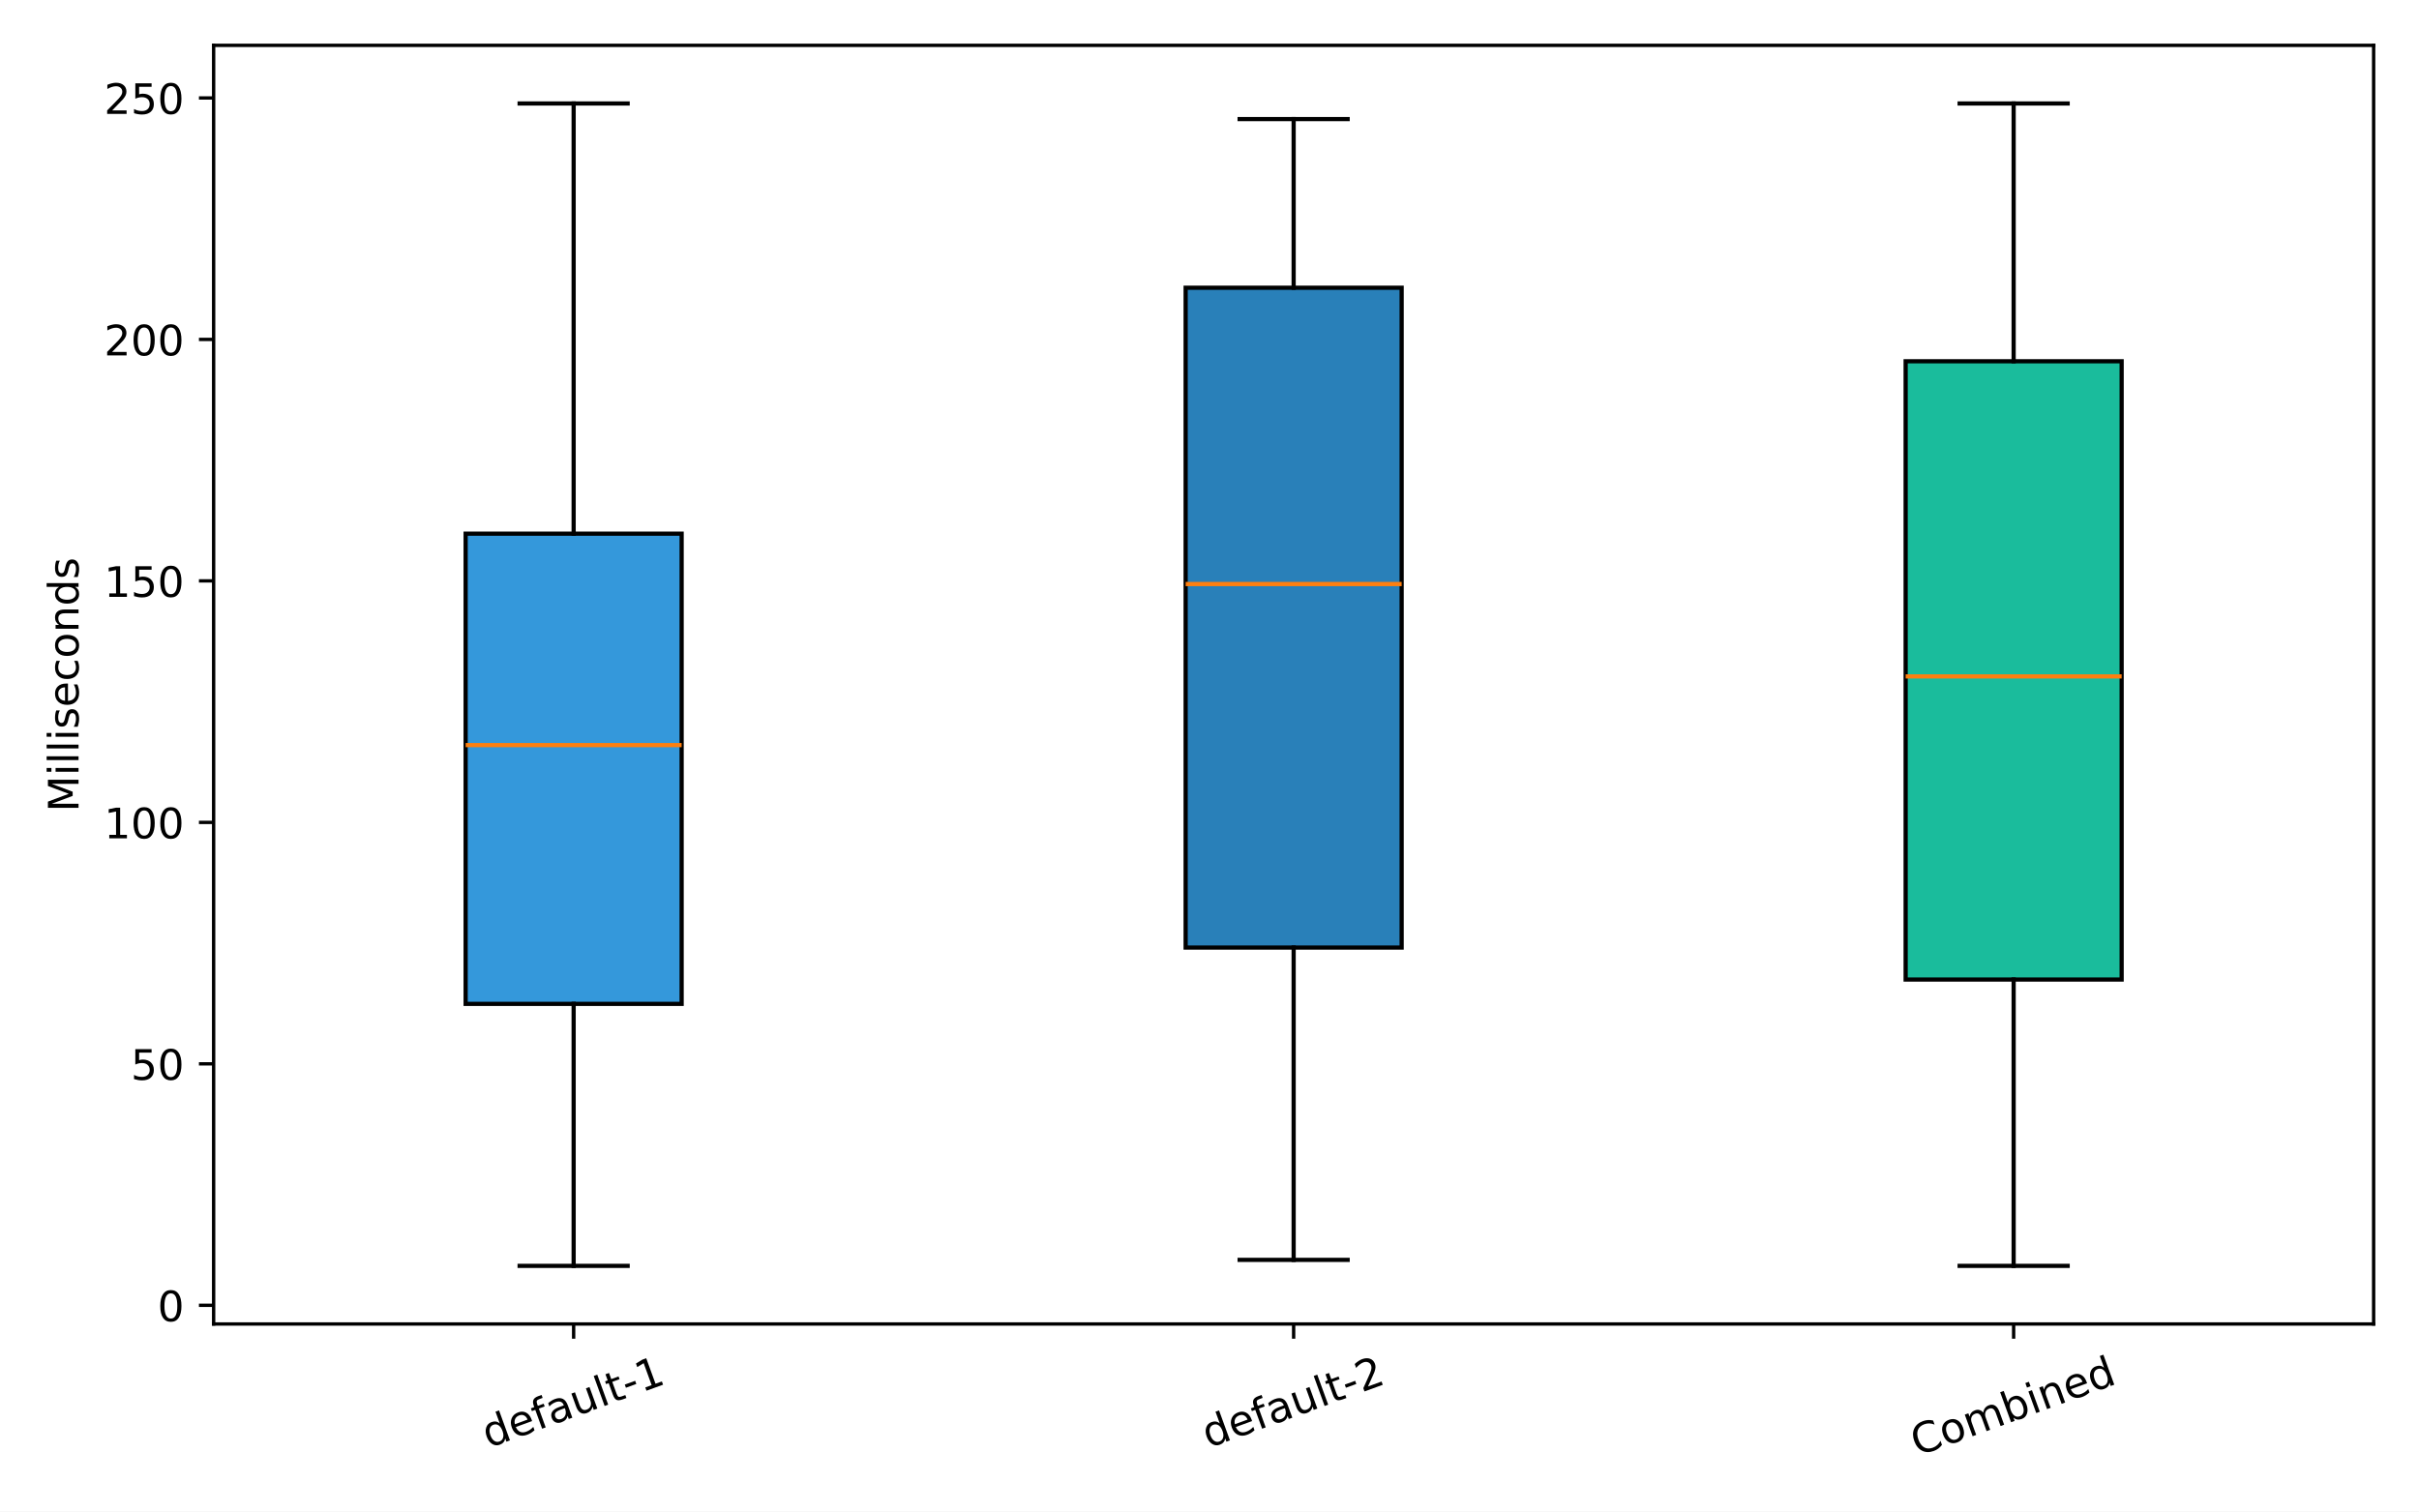
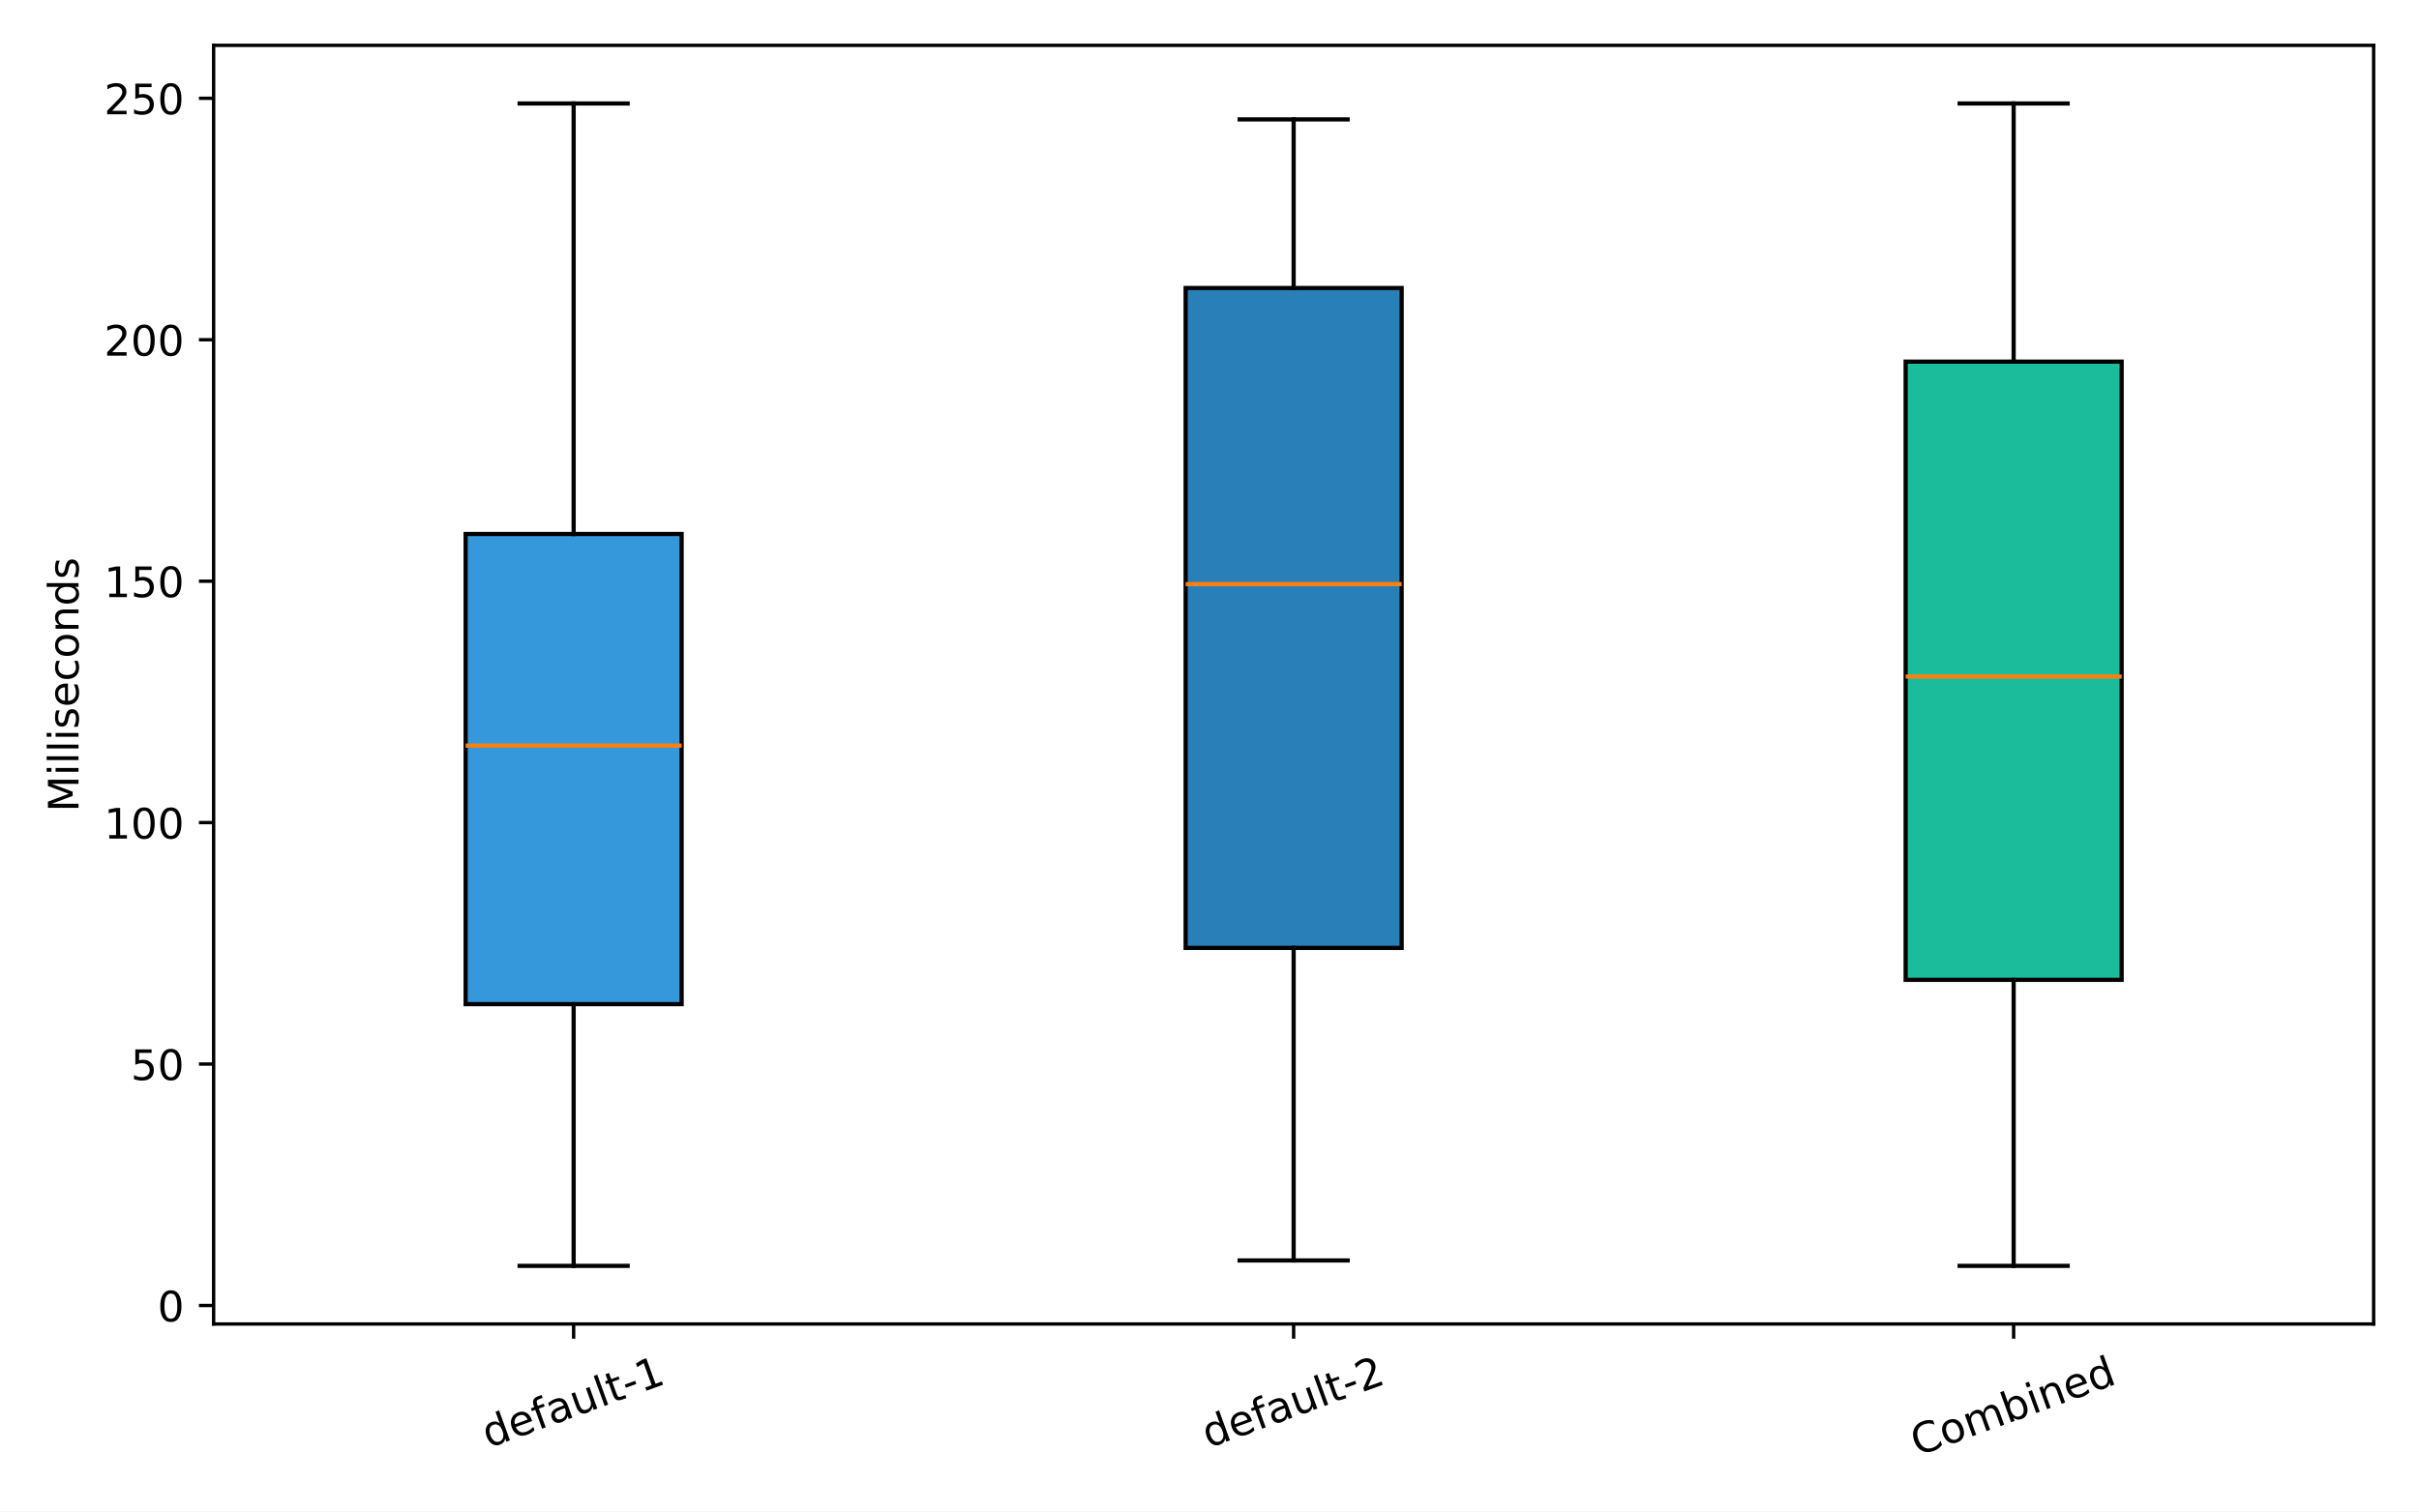
<svg xmlns="http://www.w3.org/2000/svg" xmlns:xlink="http://www.w3.org/1999/xlink" width="576pt" height="360pt" viewBox="0 0 576 360" version="1.1">
  <defs>
    <style type="text/css">*{stroke-linejoin: round; stroke-linecap: butt}</style>
  </defs>
  <g id="figure_1">
    <g id="patch_1">
      <path d="M 0 360  L 576 360  L 576 0  L 0 0  z " style="fill: #ffffff" />
    </g>
    <g id="axes_1">
      <g id="patch_2">
        <path d="M 50.87 315.336  L 565.2 315.336  L 565.2 10.8  L 50.87 10.8  z " style="fill: #ffffff" />
      </g>
      <g id="matplotlib.axis_1">
        <g id="xtick_1">
          <g id="line2d_1">
            <defs>
-               <path id="m67dbf52e28" d="M 0 0  L 0 3.5  " style="stroke: #000000; stroke-width: 0.8" />
+               <path id="md401c850b9" d="M 0 0  L 0 3.5  " style="stroke: #000000; stroke-width: 0.8" />
            </defs>
            <g>
-               <use xlink:href="#m67dbf52e28" x="136.592" y="315.336" style="stroke: #000000; stroke-width: 0.8" />
+               <use xlink:href="#md401c850b9" x="136.592" y="315.336" style="stroke: #000000; stroke-width: 0.8" />
            </g>
          </g>
          <g id="text_1">
            <g transform="translate(116.3189 344.9207) rotate(-20) scale(0.1 -0.1)">
              <defs>
                <path id="DejaVuSans-64" d="M 2906 2969  L 2906 4863  L 3481 4863  L 3481 0  L 2906 0  L 2906 525  Q 2725 213 2448 61  Q 2172 -91 1784 -91  Q 1150 -91 751 415  Q 353 922 353 1747  Q 353 2572 751 3078  Q 1150 3584 1784 3584  Q 2172 3584 2448 3432  Q 2725 3281 2906 2969  z M 947 1747  Q 947 1113 1208 752  Q 1469 391 1925 391  Q 2381 391 2643 752  Q 2906 1113 2906 1747  Q 2906 2381 2643 2742  Q 2381 3103 1925 3103  Q 1469 3103 1208 2742  Q 947 2381 947 1747  z " transform="scale(0.015625)" />
                <path id="DejaVuSans-65" d="M 3597 1894  L 3597 1613  L 953 1613  Q 991 1019 1311 708  Q 1631 397 2203 397  Q 2534 397 2845 478  Q 3156 559 3463 722  L 3463 178  Q 3153 47 2828 -22  Q 2503 -91 2169 -91  Q 1331 -91 842 396  Q 353 884 353 1716  Q 353 2575 817 3079  Q 1281 3584 2069 3584  Q 2775 3584 3186 3129  Q 3597 2675 3597 1894  z M 3022 2063  Q 3016 2534 2758 2815  Q 2500 3097 2075 3097  Q 1594 3097 1305 2825  Q 1016 2553 972 2059  L 3022 2063  z " transform="scale(0.015625)" />
                <path id="DejaVuSans-66" d="M 2375 4863  L 2375 4384  L 1825 4384  Q 1516 4384 1395 4259  Q 1275 4134 1275 3809  L 1275 3500  L 2222 3500  L 2222 3053  L 1275 3053  L 1275 0  L 697 0  L 697 3053  L 147 3053  L 147 3500  L 697 3500  L 697 3744  Q 697 4328 969 4595  Q 1241 4863 1831 4863  L 2375 4863  z " transform="scale(0.015625)" />
                <path id="DejaVuSans-61" d="M 2194 1759  Q 1497 1759 1228 1600  Q 959 1441 959 1056  Q 959 750 1161 570  Q 1363 391 1709 391  Q 2188 391 2477 730  Q 2766 1069 2766 1631  L 2766 1759  L 2194 1759  z M 3341 1997  L 3341 0  L 2766 0  L 2766 531  Q 2569 213 2275 61  Q 1981 -91 1556 -91  Q 1019 -91 701 211  Q 384 513 384 1019  Q 384 1609 779 1909  Q 1175 2209 1959 2209  L 2766 2209  L 2766 2266  Q 2766 2663 2505 2880  Q 2244 3097 1772 3097  Q 1472 3097 1187 3025  Q 903 2953 641 2809  L 641 3341  Q 956 3463 1253 3523  Q 1550 3584 1831 3584  Q 2591 3584 2966 3190  Q 3341 2797 3341 1997  z " transform="scale(0.015625)" />
                <path id="DejaVuSans-75" d="M 544 1381  L 544 3500  L 1119 3500  L 1119 1403  Q 1119 906 1312 657  Q 1506 409 1894 409  Q 2359 409 2629 706  Q 2900 1003 2900 1516  L 2900 3500  L 3475 3500  L 3475 0  L 2900 0  L 2900 538  Q 2691 219 2414 64  Q 2138 -91 1772 -91  Q 1169 -91 856 284  Q 544 659 544 1381  z M 1991 3584  L 1991 3584  z " transform="scale(0.015625)" />
                <path id="DejaVuSans-6c" d="M 603 4863  L 1178 4863  L 1178 0  L 603 0  L 603 4863  z " transform="scale(0.015625)" />
                <path id="DejaVuSans-74" d="M 1172 4494  L 1172 3500  L 2356 3500  L 2356 3053  L 1172 3053  L 1172 1153  Q 1172 725 1289 603  Q 1406 481 1766 481  L 2356 481  L 2356 0  L 1766 0  Q 1100 0 847 248  Q 594 497 594 1153  L 594 3053  L 172 3053  L 172 3500  L 594 3500  L 594 4494  L 1172 4494  z " transform="scale(0.015625)" />
                <path id="DejaVuSans-2d" d="M 313 2009  L 1997 2009  L 1997 1497  L 313 1497  L 313 2009  z " transform="scale(0.015625)" />
                <path id="DejaVuSans-31" d="M 794 531  L 1825 531  L 1825 4091  L 703 3866  L 703 4441  L 1819 4666  L 2450 4666  L 2450 531  L 3481 531  L 3481 0  L 794 0  L 794 531  z " transform="scale(0.015625)" />
              </defs>
              <use xlink:href="#DejaVuSans-64" />
              <use xlink:href="#DejaVuSans-65" x="63.477" />
              <use xlink:href="#DejaVuSans-66" x="125" />
              <use xlink:href="#DejaVuSans-61" x="160.205" />
              <use xlink:href="#DejaVuSans-75" x="221.484" />
              <use xlink:href="#DejaVuSans-6c" x="284.863" />
              <use xlink:href="#DejaVuSans-74" x="312.646" />
              <use xlink:href="#DejaVuSans-2d" x="351.855" />
              <use xlink:href="#DejaVuSans-31" x="387.939" />
            </g>
          </g>
        </g>
        <g id="xtick_2">
          <g id="line2d_2">
            <g>
-               <use xlink:href="#m67dbf52e28" x="308.035" y="315.336" style="stroke: #000000; stroke-width: 0.8" />
+               <use xlink:href="#md401c850b9" x="308.035" y="315.336" style="stroke: #000000; stroke-width: 0.8" />
            </g>
          </g>
          <g id="text_2">
            <g transform="translate(287.7623 344.9207) rotate(-20) scale(0.1 -0.1)">
              <defs>
                <path id="DejaVuSans-32" d="M 1228 531  L 3431 531  L 3431 0  L 469 0  L 469 531  Q 828 903 1448 1529  Q 2069 2156 2228 2338  Q 2531 2678 2651 2914  Q 2772 3150 2772 3378  Q 2772 3750 2511 3984  Q 2250 4219 1831 4219  Q 1534 4219 1204 4116  Q 875 4013 500 3803  L 500 4441  Q 881 4594 1212 4672  Q 1544 4750 1819 4750  Q 2544 4750 2975 4387  Q 3406 4025 3406 3419  Q 3406 3131 3298 2873  Q 3191 2616 2906 2266  Q 2828 2175 2409 1742  Q 1991 1309 1228 531  z " transform="scale(0.015625)" />
              </defs>
              <use xlink:href="#DejaVuSans-64" />
              <use xlink:href="#DejaVuSans-65" x="63.477" />
              <use xlink:href="#DejaVuSans-66" x="125" />
              <use xlink:href="#DejaVuSans-61" x="160.205" />
              <use xlink:href="#DejaVuSans-75" x="221.484" />
              <use xlink:href="#DejaVuSans-6c" x="284.863" />
              <use xlink:href="#DejaVuSans-74" x="312.646" />
              <use xlink:href="#DejaVuSans-2d" x="351.855" />
              <use xlink:href="#DejaVuSans-32" x="387.939" />
            </g>
          </g>
        </g>
        <g id="xtick_3">
          <g id="line2d_3">
            <g>
-               <use xlink:href="#m67dbf52e28" x="479.478" y="315.336" style="stroke: #000000; stroke-width: 0.8" />
+               <use xlink:href="#md401c850b9" x="479.478" y="315.336" style="stroke: #000000; stroke-width: 0.8" />
            </g>
          </g>
          <g id="text_3">
            <g transform="translate(456.5502 346.8537) rotate(-20) scale(0.1 -0.1)">
              <defs>
                <path id="DejaVuSans-43" d="M 4122 4306  L 4122 3641  Q 3803 3938 3442 4084  Q 3081 4231 2675 4231  Q 1875 4231 1450 3742  Q 1025 3253 1025 2328  Q 1025 1406 1450 917  Q 1875 428 2675 428  Q 3081 428 3442 575  Q 3803 722 4122 1019  L 4122 359  Q 3791 134 3420 21  Q 3050 -91 2638 -91  Q 1578 -91 968 557  Q 359 1206 359 2328  Q 359 3453 968 4101  Q 1578 4750 2638 4750  Q 3056 4750 3426 4639  Q 3797 4528 4122 4306  z " transform="scale(0.015625)" />
                <path id="DejaVuSans-6f" d="M 1959 3097  Q 1497 3097 1228 2736  Q 959 2375 959 1747  Q 959 1119 1226 758  Q 1494 397 1959 397  Q 2419 397 2687 759  Q 2956 1122 2956 1747  Q 2956 2369 2687 2733  Q 2419 3097 1959 3097  z M 1959 3584  Q 2709 3584 3137 3096  Q 3566 2609 3566 1747  Q 3566 888 3137 398  Q 2709 -91 1959 -91  Q 1206 -91 779 398  Q 353 888 353 1747  Q 353 2609 779 3096  Q 1206 3584 1959 3584  z " transform="scale(0.015625)" />
                <path id="DejaVuSans-6d" d="M 3328 2828  Q 3544 3216 3844 3400  Q 4144 3584 4550 3584  Q 5097 3584 5394 3201  Q 5691 2819 5691 2113  L 5691 0  L 5113 0  L 5113 2094  Q 5113 2597 4934 2840  Q 4756 3084 4391 3084  Q 3944 3084 3684 2787  Q 3425 2491 3425 1978  L 3425 0  L 2847 0  L 2847 2094  Q 2847 2600 2669 2842  Q 2491 3084 2119 3084  Q 1678 3084 1418 2786  Q 1159 2488 1159 1978  L 1159 0  L 581 0  L 581 3500  L 1159 3500  L 1159 2956  Q 1356 3278 1631 3431  Q 1906 3584 2284 3584  Q 2666 3584 2933 3390  Q 3200 3197 3328 2828  z " transform="scale(0.015625)" />
                <path id="DejaVuSans-62" d="M 3116 1747  Q 3116 2381 2855 2742  Q 2594 3103 2138 3103  Q 1681 3103 1420 2742  Q 1159 2381 1159 1747  Q 1159 1113 1420 752  Q 1681 391 2138 391  Q 2594 391 2855 752  Q 3116 1113 3116 1747  z M 1159 2969  Q 1341 3281 1617 3432  Q 1894 3584 2278 3584  Q 2916 3584 3314 3078  Q 3713 2572 3713 1747  Q 3713 922 3314 415  Q 2916 -91 2278 -91  Q 1894 -91 1617 61  Q 1341 213 1159 525  L 1159 0  L 581 0  L 581 4863  L 1159 4863  L 1159 2969  z " transform="scale(0.015625)" />
                <path id="DejaVuSans-69" d="M 603 3500  L 1178 3500  L 1178 0  L 603 0  L 603 3500  z M 603 4863  L 1178 4863  L 1178 4134  L 603 4134  L 603 4863  z " transform="scale(0.015625)" />
                <path id="DejaVuSans-6e" d="M 3513 2113  L 3513 0  L 2938 0  L 2938 2094  Q 2938 2591 2744 2837  Q 2550 3084 2163 3084  Q 1697 3084 1428 2787  Q 1159 2491 1159 1978  L 1159 0  L 581 0  L 581 3500  L 1159 3500  L 1159 2956  Q 1366 3272 1645 3428  Q 1925 3584 2291 3584  Q 2894 3584 3203 3211  Q 3513 2838 3513 2113  z " transform="scale(0.015625)" />
              </defs>
              <use xlink:href="#DejaVuSans-43" />
              <use xlink:href="#DejaVuSans-6f" x="69.824" />
              <use xlink:href="#DejaVuSans-6d" x="131.006" />
              <use xlink:href="#DejaVuSans-62" x="228.418" />
              <use xlink:href="#DejaVuSans-69" x="291.895" />
              <use xlink:href="#DejaVuSans-6e" x="319.678" />
              <use xlink:href="#DejaVuSans-65" x="383.057" />
              <use xlink:href="#DejaVuSans-64" x="444.58" />
            </g>
          </g>
        </g>
      </g>
      <g id="matplotlib.axis_2">
        <g id="ytick_1">
          <g id="line2d_4">
            <defs>
-               <path id="mb8783604c0" d="M 0 0  L -3.5 0  " style="stroke: #000000; stroke-width: 0.8" />
+               <path id="m3ad3f048ed" d="M 0 0  L -3.5 0  " style="stroke: #000000; stroke-width: 0.8" />
            </defs>
            <g>
-               <use xlink:href="#mb8783604c0" x="50.87" y="310.883" style="stroke: #000000; stroke-width: 0.8" />
+               <use xlink:href="#m3ad3f048ed" x="50.87" y="310.927" style="stroke: #000000; stroke-width: 0.8" />
            </g>
          </g>
          <g id="text_4">
-             <g transform="translate(37.5075 314.6824) scale(0.1 -0.1)">
+             <g transform="translate(37.5075 314.7264) scale(0.1 -0.1)">
              <defs>
                <path id="DejaVuSans-30" d="M 2034 4250  Q 1547 4250 1301 3770  Q 1056 3291 1056 2328  Q 1056 1369 1301 889  Q 1547 409 2034 409  Q 2525 409 2770 889  Q 3016 1369 3016 2328  Q 3016 3291 2770 3770  Q 2525 4250 2034 4250  z M 2034 4750  Q 2819 4750 3233 4129  Q 3647 3509 3647 2328  Q 3647 1150 3233 529  Q 2819 -91 2034 -91  Q 1250 -91 836 529  Q 422 1150 422 2328  Q 422 3509 836 4129  Q 1250 4750 2034 4750  z " transform="scale(0.015625)" />
              </defs>
              <use xlink:href="#DejaVuSans-30" />
            </g>
          </g>
        </g>
        <g id="ytick_2">
          <g id="line2d_5">
            <g>
-               <use xlink:href="#mb8783604c0" x="50.87" y="253.373" style="stroke: #000000; stroke-width: 0.8" />
+               <use xlink:href="#m3ad3f048ed" x="50.87" y="253.424" style="stroke: #000000; stroke-width: 0.8" />
            </g>
          </g>
          <g id="text_5">
-             <g transform="translate(31.145 257.1726) scale(0.1 -0.1)">
+             <g transform="translate(31.145 257.2232) scale(0.1 -0.1)">
              <defs>
                <path id="DejaVuSans-35" d="M 691 4666  L 3169 4666  L 3169 4134  L 1269 4134  L 1269 2991  Q 1406 3038 1543 3061  Q 1681 3084 1819 3084  Q 2600 3084 3056 2656  Q 3513 2228 3513 1497  Q 3513 744 3044 326  Q 2575 -91 1722 -91  Q 1428 -91 1123 -41  Q 819 9 494 109  L 494 744  Q 775 591 1075 516  Q 1375 441 1709 441  Q 2250 441 2565 725  Q 2881 1009 2881 1497  Q 2881 1984 2565 2268  Q 2250 2553 1709 2553  Q 1456 2553 1204 2497  Q 953 2441 691 2322  L 691 4666  z " transform="scale(0.015625)" />
              </defs>
              <use xlink:href="#DejaVuSans-35" />
              <use xlink:href="#DejaVuSans-30" x="63.623" />
            </g>
          </g>
        </g>
        <g id="ytick_3">
          <g id="line2d_6">
            <g>
-               <use xlink:href="#mb8783604c0" x="50.87" y="195.864" style="stroke: #000000; stroke-width: 0.8" />
+               <use xlink:href="#m3ad3f048ed" x="50.87" y="195.921" style="stroke: #000000; stroke-width: 0.8" />
            </g>
          </g>
          <g id="text_6">
-             <g transform="translate(24.7825 199.6628) scale(0.1 -0.1)">
+             <g transform="translate(24.7825 199.7201) scale(0.1 -0.1)">
              <use xlink:href="#DejaVuSans-31" />
              <use xlink:href="#DejaVuSans-30" x="63.623" />
              <use xlink:href="#DejaVuSans-30" x="127.246" />
            </g>
          </g>
        </g>
        <g id="ytick_4">
          <g id="line2d_7">
            <g>
-               <use xlink:href="#mb8783604c0" x="50.87" y="138.354" style="stroke: #000000; stroke-width: 0.8" />
+               <use xlink:href="#m3ad3f048ed" x="50.87" y="138.418" style="stroke: #000000; stroke-width: 0.8" />
            </g>
          </g>
          <g id="text_7">
-             <g transform="translate(24.7825 142.153) scale(0.1 -0.1)">
+             <g transform="translate(24.7825 142.2169) scale(0.1 -0.1)">
              <use xlink:href="#DejaVuSans-31" />
              <use xlink:href="#DejaVuSans-35" x="63.623" />
              <use xlink:href="#DejaVuSans-30" x="127.246" />
            </g>
          </g>
        </g>
        <g id="ytick_5">
          <g id="line2d_8">
            <g>
-               <use xlink:href="#mb8783604c0" x="50.87" y="80.844" style="stroke: #000000; stroke-width: 0.8" />
+               <use xlink:href="#m3ad3f048ed" x="50.87" y="80.915" style="stroke: #000000; stroke-width: 0.8" />
            </g>
          </g>
          <g id="text_8">
-             <g transform="translate(24.7825 84.6432) scale(0.1 -0.1)">
+             <g transform="translate(24.7825 84.71375) scale(0.1 -0.1)">
              <use xlink:href="#DejaVuSans-32" />
              <use xlink:href="#DejaVuSans-30" x="63.623" />
              <use xlink:href="#DejaVuSans-30" x="127.246" />
            </g>
          </g>
        </g>
        <g id="ytick_6">
          <g id="line2d_9">
            <g>
-               <use xlink:href="#mb8783604c0" x="50.87" y="23.334" style="stroke: #000000; stroke-width: 0.8" />
+               <use xlink:href="#m3ad3f048ed" x="50.87" y="23.411" style="stroke: #000000; stroke-width: 0.8" />
            </g>
          </g>
          <g id="text_9">
-             <g transform="translate(24.7825 27.13341) scale(0.1 -0.1)">
+             <g transform="translate(24.7825 27.21059) scale(0.1 -0.1)">
              <use xlink:href="#DejaVuSans-32" />
              <use xlink:href="#DejaVuSans-35" x="63.623" />
              <use xlink:href="#DejaVuSans-30" x="127.246" />
            </g>
          </g>
        </g>
        <g id="text_10">
          <g transform="translate(18.70281 193.3759) rotate(-90) scale(0.1 -0.1)">
            <defs>
              <path id="DejaVuSans-4d" d="M 628 4666  L 1569 4666  L 2759 1491  L 3956 4666  L 4897 4666  L 4897 0  L 4281 0  L 4281 4097  L 3078 897  L 2444 897  L 1241 4097  L 1241 0  L 628 0  L 628 4666  z " transform="scale(0.015625)" />
              <path id="DejaVuSans-73" d="M 2834 3397  L 2834 2853  Q 2591 2978 2328 3040  Q 2066 3103 1784 3103  Q 1356 3103 1142 2972  Q 928 2841 928 2578  Q 928 2378 1081 2264  Q 1234 2150 1697 2047  L 1894 2003  Q 2506 1872 2764 1633  Q 3022 1394 3022 966  Q 3022 478 2636 193  Q 2250 -91 1575 -91  Q 1294 -91 989 -36  Q 684 19 347 128  L 347 722  Q 666 556 975 473  Q 1284 391 1588 391  Q 1994 391 2212 530  Q 2431 669 2431 922  Q 2431 1156 2273 1281  Q 2116 1406 1581 1522  L 1381 1569  Q 847 1681 609 1914  Q 372 2147 372 2553  Q 372 3047 722 3315  Q 1072 3584 1716 3584  Q 2034 3584 2315 3537  Q 2597 3491 2834 3397  z " transform="scale(0.015625)" />
              <path id="DejaVuSans-63" d="M 3122 3366  L 3122 2828  Q 2878 2963 2633 3030  Q 2388 3097 2138 3097  Q 1578 3097 1268 2742  Q 959 2388 959 1747  Q 959 1106 1268 751  Q 1578 397 2138 397  Q 2388 397 2633 464  Q 2878 531 3122 666  L 3122 134  Q 2881 22 2623 -34  Q 2366 -91 2075 -91  Q 1284 -91 818 406  Q 353 903 353 1747  Q 353 2603 823 3093  Q 1294 3584 2113 3584  Q 2378 3584 2631 3529  Q 2884 3475 3122 3366  z " transform="scale(0.015625)" />
            </defs>
            <use xlink:href="#DejaVuSans-4d" />
            <use xlink:href="#DejaVuSans-69" x="86.279" />
            <use xlink:href="#DejaVuSans-6c" x="114.062" />
            <use xlink:href="#DejaVuSans-6c" x="141.846" />
            <use xlink:href="#DejaVuSans-69" x="169.629" />
            <use xlink:href="#DejaVuSans-73" x="197.412" />
            <use xlink:href="#DejaVuSans-65" x="249.512" />
            <use xlink:href="#DejaVuSans-63" x="311.035" />
            <use xlink:href="#DejaVuSans-6f" x="366.016" />
            <use xlink:href="#DejaVuSans-6e" x="427.197" />
            <use xlink:href="#DejaVuSans-64" x="490.576" />
            <use xlink:href="#DejaVuSans-73" x="554.053" />
          </g>
        </g>
      </g>
      <g id="patch_3">
-         <path d="M 110.875 239.094  L 162.308 239.094  L 162.308 127.105  L 110.875 127.105  L 110.875 239.094  z " clip-path="url(#p109d66e2b1)" style="fill: #3498db; stroke: #000000; stroke-linejoin: miter" />
+         <path d="M 110.875 239.159  L 162.308 239.159  L 162.308 127.184  L 110.875 127.184  L 110.875 239.159  z " clip-path="url(#p3cf7e52943)" style="fill: #3498db; stroke: #000000; stroke-linejoin: miter" />
      </g>
      <g id="line2d_10">
-         <path d="M 136.592 239.094  L 136.592 301.494  " clip-path="url(#p109d66e2b1)" style="fill: none; stroke: #000000; stroke-linecap: square" />
+         <path d="M 136.592 239.159  L 136.592 301.494  " clip-path="url(#p3cf7e52943)" style="fill: none; stroke: #000000; stroke-linecap: square" />
      </g>
      <g id="line2d_11">
-         <path d="M 136.592 127.105  L 136.592 24.643  " clip-path="url(#p109d66e2b1)" style="fill: none; stroke: #000000; stroke-linecap: square" />
+         <path d="M 136.592 127.184  L 136.592 24.643  " clip-path="url(#p3cf7e52943)" style="fill: none; stroke: #000000; stroke-linecap: square" />
      </g>
      <g id="line2d_12">
-         <path d="M 123.733 301.494  L 149.45 301.494  " clip-path="url(#p109d66e2b1)" style="fill: none; stroke: #000000; stroke-linecap: square" />
+         <path d="M 123.733 301.494  L 149.45 301.494  " clip-path="url(#p3cf7e52943)" style="fill: none; stroke: #000000; stroke-linecap: square" />
      </g>
      <g id="line2d_13">
-         <path d="M 123.733 24.643  L 149.45 24.643  " clip-path="url(#p109d66e2b1)" style="fill: none; stroke: #000000; stroke-linecap: square" />
+         <path d="M 123.733 24.643  L 149.45 24.643  " clip-path="url(#p3cf7e52943)" style="fill: none; stroke: #000000; stroke-linecap: square" />
      </g>
      <g id="line2d_14" />
      <g id="patch_4">
-         <path d="M 282.318 225.684  L 333.752 225.684  L 333.752 68.53  L 282.318 68.53  L 282.318 225.684  z " clip-path="url(#p109d66e2b1)" style="fill: #2980b9; stroke: #000000; stroke-linejoin: miter" />
+         <path d="M 282.318 225.76  L 333.752 225.76  L 333.752 68.597  L 282.318 68.597  L 282.318 225.76  z " clip-path="url(#p3cf7e52943)" style="fill: #2980b9; stroke: #000000; stroke-linejoin: miter" />
      </g>
      <g id="line2d_15">
-         <path d="M 308.035 225.684  L 308.035 300.069  " clip-path="url(#p109d66e2b1)" style="fill: none; stroke: #000000; stroke-linecap: square" />
+         <path d="M 308.035 225.76  L 308.035 300.207  " clip-path="url(#p3cf7e52943)" style="fill: none; stroke: #000000; stroke-linecap: square" />
      </g>
      <g id="line2d_16">
-         <path d="M 308.035 68.53  L 308.035 28.356  " clip-path="url(#p109d66e2b1)" style="fill: none; stroke: #000000; stroke-linecap: square" />
+         <path d="M 308.035 68.597  L 308.035 28.437  " clip-path="url(#p3cf7e52943)" style="fill: none; stroke: #000000; stroke-linecap: square" />
      </g>
      <g id="line2d_17">
-         <path d="M 295.177 300.069  L 320.893 300.069  " clip-path="url(#p109d66e2b1)" style="fill: none; stroke: #000000; stroke-linecap: square" />
+         <path d="M 295.177 300.207  L 320.893 300.207  " clip-path="url(#p3cf7e52943)" style="fill: none; stroke: #000000; stroke-linecap: square" />
      </g>
      <g id="line2d_18">
-         <path d="M 295.177 28.356  L 320.893 28.356  " clip-path="url(#p109d66e2b1)" style="fill: none; stroke: #000000; stroke-linecap: square" />
+         <path d="M 295.177 28.437  L 320.893 28.437  " clip-path="url(#p3cf7e52943)" style="fill: none; stroke: #000000; stroke-linecap: square" />
      </g>
      <g id="line2d_19" />
      <g id="patch_5">
-         <path d="M 453.762 233.3  L 505.195 233.3  L 505.195 86.043  L 453.762 86.043  L 453.762 233.3  z " clip-path="url(#p109d66e2b1)" style="fill: #1abc9c; stroke: #000000; stroke-linejoin: miter" />
+         <path d="M 453.762 233.367  L 505.195 233.367  L 505.195 86.13  L 453.762 86.13  L 453.762 233.367  z " clip-path="url(#p3cf7e52943)" style="fill: #1abc9c; stroke: #000000; stroke-linejoin: miter" />
      </g>
      <g id="line2d_20">
-         <path d="M 479.478 233.3  L 479.478 301.494  " clip-path="url(#p109d66e2b1)" style="fill: none; stroke: #000000; stroke-linecap: square" />
+         <path d="M 479.478 233.367  L 479.478 301.494  " clip-path="url(#p3cf7e52943)" style="fill: none; stroke: #000000; stroke-linecap: square" />
      </g>
      <g id="line2d_21">
-         <path d="M 479.478 86.043  L 479.478 24.643  " clip-path="url(#p109d66e2b1)" style="fill: none; stroke: #000000; stroke-linecap: square" />
+         <path d="M 479.478 86.13  L 479.478 24.643  " clip-path="url(#p3cf7e52943)" style="fill: none; stroke: #000000; stroke-linecap: square" />
      </g>
      <g id="line2d_22">
-         <path d="M 466.62 301.494  L 492.337 301.494  " clip-path="url(#p109d66e2b1)" style="fill: none; stroke: #000000; stroke-linecap: square" />
+         <path d="M 466.62 301.494  L 492.337 301.494  " clip-path="url(#p3cf7e52943)" style="fill: none; stroke: #000000; stroke-linecap: square" />
      </g>
      <g id="line2d_23">
-         <path d="M 466.62 24.643  L 492.337 24.643  " clip-path="url(#p109d66e2b1)" style="fill: none; stroke: #000000; stroke-linecap: square" />
+         <path d="M 466.62 24.643  L 492.337 24.643  " clip-path="url(#p3cf7e52943)" style="fill: none; stroke: #000000; stroke-linecap: square" />
      </g>
      <g id="line2d_24" />
      <g id="line2d_25">
-         <path d="M 110.875 177.463  L 162.308 177.463  " clip-path="url(#p109d66e2b1)" style="fill: none; stroke: #ff7f0e" />
+         <path d="M 110.875 177.583  L 162.308 177.583  " clip-path="url(#p3cf7e52943)" style="fill: none; stroke: #ff7f0e" />
      </g>
      <g id="line2d_26">
-         <path d="M 282.318 139.1  L 333.752 139.1  " clip-path="url(#p109d66e2b1)" style="fill: none; stroke: #ff7f0e" />
+         <path d="M 282.318 139.128  L 333.752 139.128  " clip-path="url(#p3cf7e52943)" style="fill: none; stroke: #ff7f0e" />
      </g>
      <g id="line2d_27">
-         <path d="M 453.762 161.1  L 505.195 161.1  " clip-path="url(#p109d66e2b1)" style="fill: none; stroke: #ff7f0e" />
+         <path d="M 453.762 161.137  L 505.195 161.137  " clip-path="url(#p3cf7e52943)" style="fill: none; stroke: #ff7f0e" />
      </g>
      <g id="patch_6">
        <path d="M 50.87 315.336  L 50.87 10.8  " style="fill: none; stroke: #000000; stroke-width: 0.8; stroke-linejoin: miter; stroke-linecap: square" />
      </g>
      <g id="patch_7">
        <path d="M 565.2 315.336  L 565.2 10.8  " style="fill: none; stroke: #000000; stroke-width: 0.8; stroke-linejoin: miter; stroke-linecap: square" />
      </g>
      <g id="patch_8">
        <path d="M 50.87 315.336  L 565.2 315.336  " style="fill: none; stroke: #000000; stroke-width: 0.8; stroke-linejoin: miter; stroke-linecap: square" />
      </g>
      <g id="patch_9">
        <path d="M 50.87 10.8  L 565.2 10.8  " style="fill: none; stroke: #000000; stroke-width: 0.8; stroke-linejoin: miter; stroke-linecap: square" />
      </g>
    </g>
  </g>
  <defs>
-     <clipPath id="p109d66e2b1">
+     <clipPath id="p3cf7e52943">
      <rect x="50.87" y="10.8" width="514.33" height="304.536" />
    </clipPath>
  </defs>
</svg>
